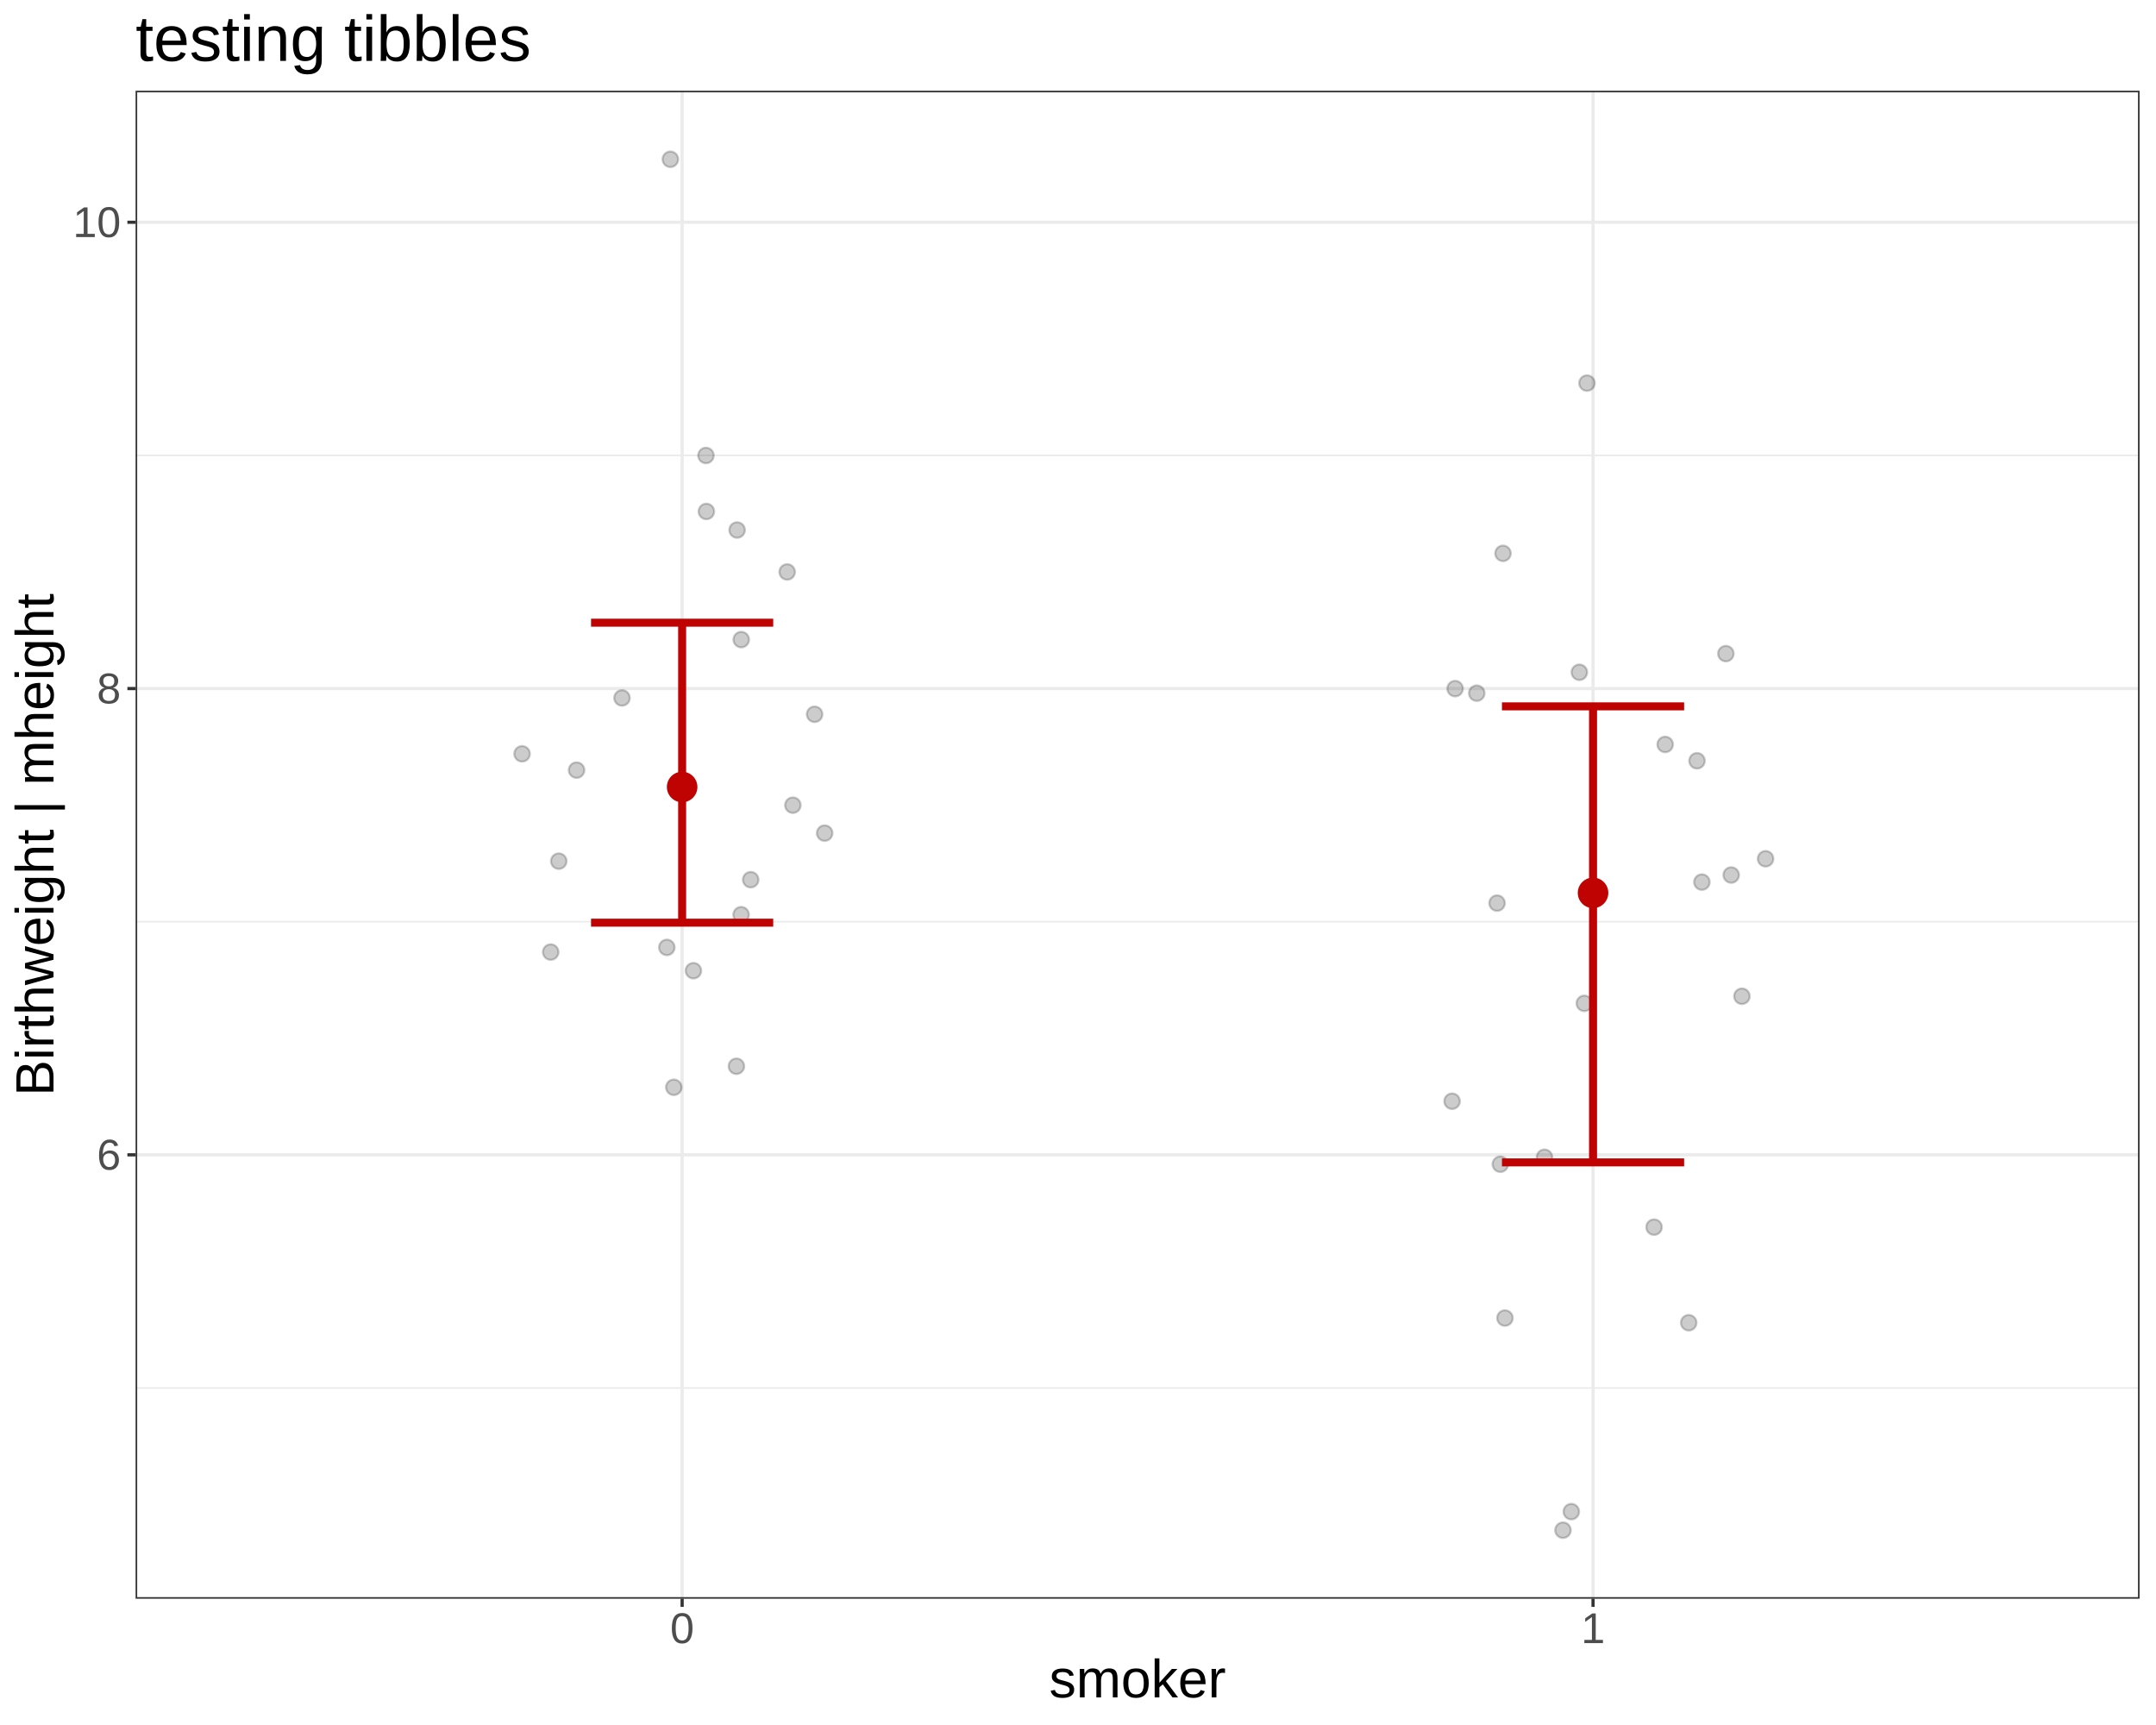
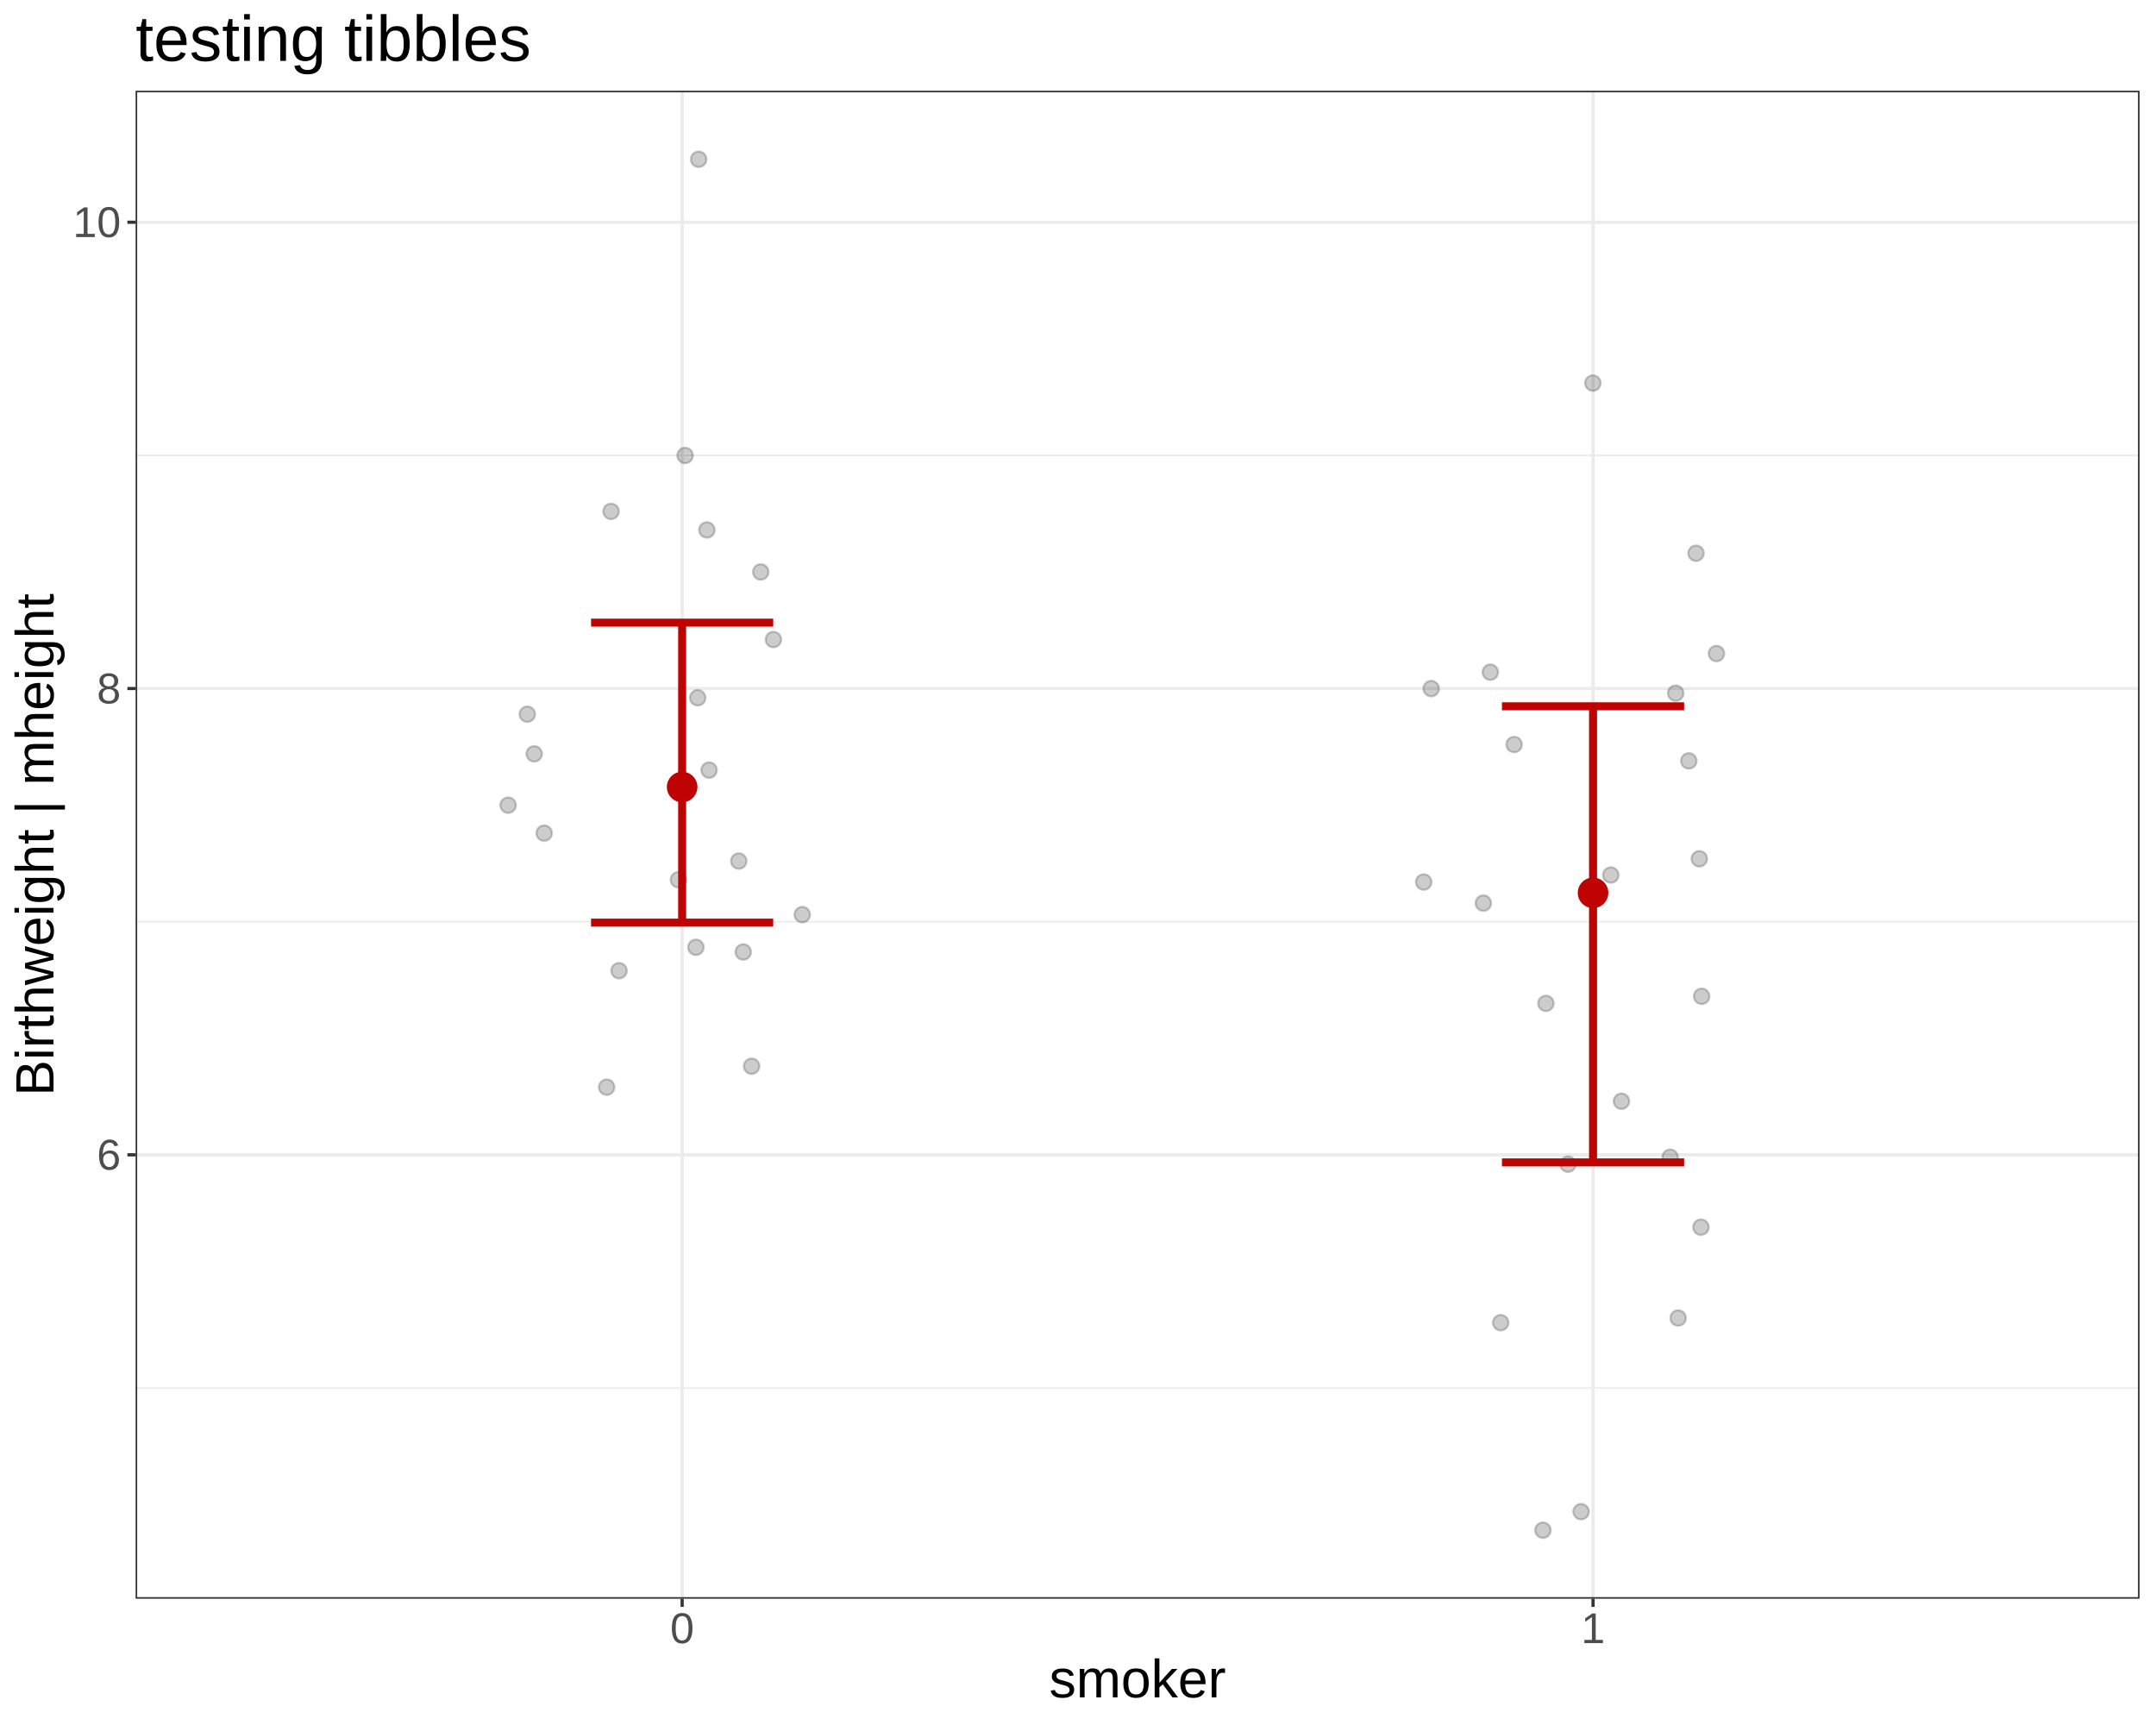
<svg xmlns="http://www.w3.org/2000/svg" viewBox="0 0 720.00 576.00">
  <defs>
    <style type="text/css">
    line, polyline, polygon, path, rect, circle {
      fill: none;
      stroke: #000000;
      stroke-linecap: round;
      stroke-linejoin: round;
      stroke-miterlimit: 10.00;
    }
  </style>
  </defs>
  <rect width="100%" height="100%" style="stroke: none; fill: #FFFFFF;" />
  <rect x="0.00" y="0.00" width="720.00" height="576.00" style="stroke-width: 1.07; stroke: #FFFFFF; fill: #FFFFFF;" />
  <defs>
    <clipPath id="cpNDUuMjh8NzE0LjUyfDUzMy44M3wzMC4zMA==">
      <rect x="45.28" y="30.30" width="669.24" height="503.53" />
    </clipPath>
  </defs>
  <rect x="45.28" y="30.30" width="669.24" height="503.53" style="stroke-width: 1.07; stroke: none; fill: #FFFFFF;" clip-path="url(#cpNDUuMjh8NzE0LjUyfDUzMy44M3wzMC4zMA==)" />
-   <polyline points="45.28,463.47 714.52,463.47 " style="stroke-width: 0.53; stroke: #EBEBEB; stroke-linecap: butt;" clip-path="url(#cpNDUuMjh8NzE0LjUyfDUzMy44M3wzMC4zMA==)" />
+   <polyline points="45.28,463.48 714.52,463.48 " style="stroke-width: 0.53; stroke: #EBEBEB; stroke-linecap: butt;" clip-path="url(#cpNDUuMjh8NzE0LjUyfDUzMy44M3wzMC4zMA==)" />
  <polyline points="45.28,307.77 714.52,307.77 " style="stroke-width: 0.53; stroke: #EBEBEB; stroke-linecap: butt;" clip-path="url(#cpNDUuMjh8NzE0LjUyfDUzMy44M3wzMC4zMA==)" />
-   <polyline points="45.28,152.07 714.52,152.07 " style="stroke-width: 0.53; stroke: #EBEBEB; stroke-linecap: butt;" clip-path="url(#cpNDUuMjh8NzE0LjUyfDUzMy44M3wzMC4zMA==)" />
+   <polyline points="45.28,152.06 714.52,152.06 " style="stroke-width: 0.53; stroke: #EBEBEB; stroke-linecap: butt;" clip-path="url(#cpNDUuMjh8NzE0LjUyfDUzMy44M3wzMC4zMA==)" />
  <polyline points="45.28,385.62 714.52,385.62 " style="stroke-width: 1.07; stroke: #EBEBEB; stroke-linecap: butt;" clip-path="url(#cpNDUuMjh8NzE0LjUyfDUzMy44M3wzMC4zMA==)" />
-   <polyline points="45.28,229.92 714.52,229.92 " style="stroke-width: 1.07; stroke: #EBEBEB; stroke-linecap: butt;" clip-path="url(#cpNDUuMjh8NzE0LjUyfDUzMy44M3wzMC4zMA==)" />
-   <polyline points="45.28,74.22 714.52,74.22 " style="stroke-width: 1.07; stroke: #EBEBEB; stroke-linecap: butt;" clip-path="url(#cpNDUuMjh8NzE0LjUyfDUzMy44M3wzMC4zMA==)" />
+   <polyline points="45.28,229.91 714.52,229.91 " style="stroke-width: 1.07; stroke: #EBEBEB; stroke-linecap: butt;" clip-path="url(#cpNDUuMjh8NzE0LjUyfDUzMy44M3wzMC4zMA==)" />
+   <polyline points="45.28,74.20 714.52,74.20 " style="stroke-width: 1.07; stroke: #EBEBEB; stroke-linecap: butt;" clip-path="url(#cpNDUuMjh8NzE0LjUyfDUzMy44M3wzMC4zMA==)" />
  <polyline points="227.80,533.83 227.80,30.30 " style="stroke-width: 1.07; stroke: #EBEBEB; stroke-linecap: butt;" clip-path="url(#cpNDUuMjh8NzE0LjUyfDUzMy44M3wzMC4zMA==)" />
  <polyline points="532.00,533.83 532.00,30.30 " style="stroke-width: 1.07; stroke: #EBEBEB; stroke-linecap: butt;" clip-path="url(#cpNDUuMjh8NzE0LjUyfDUzMy44M3wzMC4zMA==)" />
-   <circle cx="247.50" cy="305.43" r="1.95pt" style="stroke-width: 0.71; stroke: #000000; stroke-opacity: 0.20; fill: #000000; fill-opacity: 0.20;" clip-path="url(#cpNDUuMjh8NzE0LjUyfDUzMy44M3wzMC4zMA==)" />
-   <circle cx="524.74" cy="504.75" r="1.95pt" style="stroke-width: 0.71; stroke: #000000; stroke-opacity: 0.20; fill: #000000; fill-opacity: 0.20;" clip-path="url(#cpNDUuMjh8NzE0LjUyfDUzMy44M3wzMC4zMA==)" />
-   <circle cx="225.02" cy="363.06" r="1.95pt" style="stroke-width: 0.71; stroke: #000000; stroke-opacity: 0.20; fill: #000000; fill-opacity: 0.20;" clip-path="url(#cpNDUuMjh8NzE0LjUyfDUzMy44M3wzMC4zMA==)" />
-   <circle cx="521.96" cy="510.95" r="1.95pt" style="stroke-width: 0.71; stroke: #000000; stroke-opacity: 0.20; fill: #000000; fill-opacity: 0.20;" clip-path="url(#cpNDUuMjh8NzE0LjUyfDUzMy44M3wzMC4zMA==)" />
-   <circle cx="502.58" cy="440.11" r="1.95pt" style="stroke-width: 0.71; stroke: #000000; stroke-opacity: 0.20; fill: #000000; fill-opacity: 0.20;" clip-path="url(#cpNDUuMjh8NzE0LjUyfDUzMy44M3wzMC4zMA==)" />
-   <circle cx="186.60" cy="287.55" r="1.95pt" style="stroke-width: 0.71; stroke: #000000; stroke-opacity: 0.20; fill: #000000; fill-opacity: 0.20;" clip-path="url(#cpNDUuMjh8NzE0LjUyfDUzMy44M3wzMC4zMA==)" />
-   <circle cx="563.95" cy="441.68" r="1.95pt" style="stroke-width: 0.71; stroke: #000000; stroke-opacity: 0.20; fill: #000000; fill-opacity: 0.20;" clip-path="url(#cpNDUuMjh8NzE0LjUyfDUzMy44M3wzMC4zMA==)" />
-   <circle cx="515.79" cy="386.42" r="1.95pt" style="stroke-width: 0.71; stroke: #000000; stroke-opacity: 0.20; fill: #000000; fill-opacity: 0.20;" clip-path="url(#cpNDUuMjh8NzE0LjUyfDUzMy44M3wzMC4zMA==)" />
-   <circle cx="207.72" cy="233.05" r="1.95pt" style="stroke-width: 0.71; stroke: #000000; stroke-opacity: 0.20; fill: #000000; fill-opacity: 0.20;" clip-path="url(#cpNDUuMjh8NzE0LjUyfDUzMy44M3wzMC4zMA==)" />
-   <circle cx="264.78" cy="268.86" r="1.95pt" style="stroke-width: 0.71; stroke: #000000; stroke-opacity: 0.20; fill: #000000; fill-opacity: 0.20;" clip-path="url(#cpNDUuMjh8NzE0LjUyfDUzMy44M3wzMC4zMA==)" />
-   <circle cx="246.16" cy="176.98" r="1.95pt" style="stroke-width: 0.71; stroke: #000000; stroke-opacity: 0.20; fill: #000000; fill-opacity: 0.20;" clip-path="url(#cpNDUuMjh8NzE0LjUyfDUzMy44M3wzMC4zMA==)" />
-   <circle cx="250.70" cy="293.74" r="1.95pt" style="stroke-width: 0.71; stroke: #000000; stroke-opacity: 0.20; fill: #000000; fill-opacity: 0.20;" clip-path="url(#cpNDUuMjh8NzE0LjUyfDUzMy44M3wzMC4zMA==)" />
-   <circle cx="581.72" cy="332.66" r="1.95pt" style="stroke-width: 0.71; stroke: #000000; stroke-opacity: 0.20; fill: #000000; fill-opacity: 0.20;" clip-path="url(#cpNDUuMjh8NzE0LjUyfDUzMy44M3wzMC4zMA==)" />
-   <circle cx="589.62" cy="286.75" r="1.95pt" style="stroke-width: 0.71; stroke: #000000; stroke-opacity: 0.20; fill: #000000; fill-opacity: 0.20;" clip-path="url(#cpNDUuMjh8NzE0LjUyfDUzMy44M3wzMC4zMA==)" />
-   <circle cx="183.91" cy="317.91" r="1.95pt" style="stroke-width: 0.71; stroke: #000000; stroke-opacity: 0.20; fill: #000000; fill-opacity: 0.20;" clip-path="url(#cpNDUuMjh8NzE0LjUyfDUzMy44M3wzMC4zMA==)" />
-   <circle cx="245.93" cy="356.03" r="1.95pt" style="stroke-width: 0.71; stroke: #000000; stroke-opacity: 0.20; fill: #000000; fill-opacity: 0.20;" clip-path="url(#cpNDUuMjh8NzE0LjUyfDUzMy44M3wzMC4zMA==)" />
-   <circle cx="556.09" cy="248.58" r="1.95pt" style="stroke-width: 0.71; stroke: #000000; stroke-opacity: 0.20; fill: #000000; fill-opacity: 0.20;" clip-path="url(#cpNDUuMjh8NzE0LjUyfDUzMy44M3wzMC4zMA==)" />
-   <circle cx="485.94" cy="229.94" r="1.95pt" style="stroke-width: 0.71; stroke: #000000; stroke-opacity: 0.20; fill: #000000; fill-opacity: 0.20;" clip-path="url(#cpNDUuMjh8NzE0LjUyfDUzMy44M3wzMC4zMA==)" />
-   <circle cx="501.04" cy="388.75" r="1.95pt" style="stroke-width: 0.71; stroke: #000000; stroke-opacity: 0.20; fill: #000000; fill-opacity: 0.20;" clip-path="url(#cpNDUuMjh8NzE0LjUyfDUzMy44M3wzMC4zMA==)" />
-   <circle cx="484.93" cy="367.71" r="1.95pt" style="stroke-width: 0.71; stroke: #000000; stroke-opacity: 0.20; fill: #000000; fill-opacity: 0.20;" clip-path="url(#cpNDUuMjh8NzE0LjUyfDUzMy44M3wzMC4zMA==)" />
-   <circle cx="529.08" cy="335.03" r="1.95pt" style="stroke-width: 0.71; stroke: #000000; stroke-opacity: 0.20; fill: #000000; fill-opacity: 0.20;" clip-path="url(#cpNDUuMjh8NzE0LjUyfDUzMy44M3wzMC4zMA==)" />
-   <circle cx="235.90" cy="170.78" r="1.95pt" style="stroke-width: 0.71; stroke: #000000; stroke-opacity: 0.20; fill: #000000; fill-opacity: 0.20;" clip-path="url(#cpNDUuMjh8NzE0LjUyfDUzMy44M3wzMC4zMA==)" />
-   <circle cx="235.76" cy="152.09" r="1.95pt" style="stroke-width: 0.71; stroke: #000000; stroke-opacity: 0.20; fill: #000000; fill-opacity: 0.20;" clip-path="url(#cpNDUuMjh8NzE0LjUyfDUzMy44M3wzMC4zMA==)" />
-   <circle cx="231.57" cy="324.13" r="1.95pt" style="stroke-width: 0.71; stroke: #000000; stroke-opacity: 0.20; fill: #000000; fill-opacity: 0.20;" clip-path="url(#cpNDUuMjh8NzE0LjUyfDUzMy44M3wzMC4zMA==)" />
-   <circle cx="222.69" cy="316.35" r="1.95pt" style="stroke-width: 0.71; stroke: #000000; stroke-opacity: 0.20; fill: #000000; fill-opacity: 0.20;" clip-path="url(#cpNDUuMjh8NzE0LjUyfDUzMy44M3wzMC4zMA==)" />
-   <circle cx="578.14" cy="292.18" r="1.95pt" style="stroke-width: 0.71; stroke: #000000; stroke-opacity: 0.20; fill: #000000; fill-opacity: 0.20;" clip-path="url(#cpNDUuMjh8NzE0LjUyfDUzMy44M3wzMC4zMA==)" />
-   <circle cx="493.17" cy="231.46" r="1.95pt" style="stroke-width: 0.71; stroke: #000000; stroke-opacity: 0.20; fill: #000000; fill-opacity: 0.20;" clip-path="url(#cpNDUuMjh8NzE0LjUyfDUzMy44M3wzMC4zMA==)" />
-   <circle cx="576.36" cy="218.25" r="1.95pt" style="stroke-width: 0.71; stroke: #000000; stroke-opacity: 0.20; fill: #000000; fill-opacity: 0.20;" clip-path="url(#cpNDUuMjh8NzE0LjUyfDUzMy44M3wzMC4zMA==)" />
-   <circle cx="566.72" cy="254.04" r="1.95pt" style="stroke-width: 0.71; stroke: #000000; stroke-opacity: 0.20; fill: #000000; fill-opacity: 0.20;" clip-path="url(#cpNDUuMjh8NzE0LjUyfDUzMy44M3wzMC4zMA==)" />
-   <circle cx="552.38" cy="409.76" r="1.95pt" style="stroke-width: 0.71; stroke: #000000; stroke-opacity: 0.20; fill: #000000; fill-opacity: 0.20;" clip-path="url(#cpNDUuMjh8NzE0LjUyfDUzMy44M3wzMC4zMA==)" />
-   <circle cx="262.88" cy="190.98" r="1.95pt" style="stroke-width: 0.71; stroke: #000000; stroke-opacity: 0.20; fill: #000000; fill-opacity: 0.20;" clip-path="url(#cpNDUuMjh8NzE0LjUyfDUzMy44M3wzMC4zMA==)" />
-   <circle cx="192.55" cy="257.15" r="1.95pt" style="stroke-width: 0.71; stroke: #000000; stroke-opacity: 0.20; fill: #000000; fill-opacity: 0.20;" clip-path="url(#cpNDUuMjh8NzE0LjUyfDUzMy44M3wzMC4zMA==)" />
-   <circle cx="275.40" cy="278.19" r="1.95pt" style="stroke-width: 0.71; stroke: #000000; stroke-opacity: 0.20; fill: #000000; fill-opacity: 0.20;" clip-path="url(#cpNDUuMjh8NzE0LjUyfDUzMy44M3wzMC4zMA==)" />
-   <circle cx="527.43" cy="224.48" r="1.95pt" style="stroke-width: 0.71; stroke: #000000; stroke-opacity: 0.20; fill: #000000; fill-opacity: 0.20;" clip-path="url(#cpNDUuMjh8NzE0LjUyfDUzMy44M3wzMC4zMA==)" />
-   <circle cx="499.95" cy="301.56" r="1.95pt" style="stroke-width: 0.71; stroke: #000000; stroke-opacity: 0.20; fill: #000000; fill-opacity: 0.20;" clip-path="url(#cpNDUuMjh8NzE0LjUyfDUzMy44M3wzMC4zMA==)" />
-   <circle cx="568.35" cy="294.54" r="1.95pt" style="stroke-width: 0.71; stroke: #000000; stroke-opacity: 0.20; fill: #000000; fill-opacity: 0.20;" clip-path="url(#cpNDUuMjh8NzE0LjUyfDUzMy44M3wzMC4zMA==)" />
-   <circle cx="529.98" cy="127.92" r="1.95pt" style="stroke-width: 0.71; stroke: #000000; stroke-opacity: 0.20; fill: #000000; fill-opacity: 0.20;" clip-path="url(#cpNDUuMjh8NzE0LjUyfDUzMy44M3wzMC4zMA==)" />
-   <circle cx="174.35" cy="251.71" r="1.95pt" style="stroke-width: 0.71; stroke: #000000; stroke-opacity: 0.20; fill: #000000; fill-opacity: 0.20;" clip-path="url(#cpNDUuMjh8NzE0LjUyfDUzMy44M3wzMC4zMA==)" />
-   <circle cx="272.04" cy="238.51" r="1.95pt" style="stroke-width: 0.71; stroke: #000000; stroke-opacity: 0.20; fill: #000000; fill-opacity: 0.20;" clip-path="url(#cpNDUuMjh8NzE0LjUyfDUzMy44M3wzMC4zMA==)" />
-   <circle cx="223.87" cy="53.19" r="1.95pt" style="stroke-width: 0.71; stroke: #000000; stroke-opacity: 0.20; fill: #000000; fill-opacity: 0.20;" clip-path="url(#cpNDUuMjh8NzE0LjUyfDUzMy44M3wzMC4zMA==)" />
-   <circle cx="501.93" cy="184.77" r="1.95pt" style="stroke-width: 0.71; stroke: #000000; stroke-opacity: 0.20; fill: #000000; fill-opacity: 0.20;" clip-path="url(#cpNDUuMjh8NzE0LjUyfDUzMy44M3wzMC4zMA==)" />
-   <circle cx="247.54" cy="213.57" r="1.95pt" style="stroke-width: 0.71; stroke: #000000; stroke-opacity: 0.20; fill: #000000; fill-opacity: 0.20;" clip-path="url(#cpNDUuMjh8NzE0LjUyfDUzMy44M3wzMC4zMA==)" />
+   <circle cx="267.92" cy="305.41" r="1.95pt" style="stroke-width: 0.71; stroke: #000000; stroke-opacity: 0.20; fill: #000000; fill-opacity: 0.20;" clip-path="url(#cpNDUuMjh8NzE0LjUyfDUzMy44M3wzMC4zMA==)" />
+   <circle cx="528.01" cy="504.76" r="1.95pt" style="stroke-width: 0.71; stroke: #000000; stroke-opacity: 0.20; fill: #000000; fill-opacity: 0.20;" clip-path="url(#cpNDUuMjh8NzE0LjUyfDUzMy44M3wzMC4zMA==)" />
+   <circle cx="202.60" cy="363.02" r="1.95pt" style="stroke-width: 0.71; stroke: #000000; stroke-opacity: 0.20; fill: #000000; fill-opacity: 0.20;" clip-path="url(#cpNDUuMjh8NzE0LjUyfDUzMy44M3wzMC4zMA==)" />
+   <circle cx="515.27" cy="510.95" r="1.95pt" style="stroke-width: 0.71; stroke: #000000; stroke-opacity: 0.20; fill: #000000; fill-opacity: 0.20;" clip-path="url(#cpNDUuMjh8NzE0LjUyfDUzMy44M3wzMC4zMA==)" />
+   <circle cx="560.42" cy="440.10" r="1.95pt" style="stroke-width: 0.71; stroke: #000000; stroke-opacity: 0.20; fill: #000000; fill-opacity: 0.20;" clip-path="url(#cpNDUuMjh8NzE0LjUyfDUzMy44M3wzMC4zMA==)" />
+   <circle cx="246.72" cy="287.52" r="1.95pt" style="stroke-width: 0.71; stroke: #000000; stroke-opacity: 0.20; fill: #000000; fill-opacity: 0.20;" clip-path="url(#cpNDUuMjh8NzE0LjUyfDUzMy44M3wzMC4zMA==)" />
+   <circle cx="501.16" cy="441.66" r="1.95pt" style="stroke-width: 0.71; stroke: #000000; stroke-opacity: 0.20; fill: #000000; fill-opacity: 0.20;" clip-path="url(#cpNDUuMjh8NzE0LjUyfDUzMy44M3wzMC4zMA==)" />
+   <circle cx="557.76" cy="386.41" r="1.95pt" style="stroke-width: 0.71; stroke: #000000; stroke-opacity: 0.20; fill: #000000; fill-opacity: 0.20;" clip-path="url(#cpNDUuMjh8NzE0LjUyfDUzMy44M3wzMC4zMA==)" />
+   <circle cx="233.00" cy="233.00" r="1.95pt" style="stroke-width: 0.71; stroke: #000000; stroke-opacity: 0.20; fill: #000000; fill-opacity: 0.20;" clip-path="url(#cpNDUuMjh8NzE0LjUyfDUzMy44M3wzMC4zMA==)" />
+   <circle cx="169.69" cy="268.86" r="1.95pt" style="stroke-width: 0.71; stroke: #000000; stroke-opacity: 0.20; fill: #000000; fill-opacity: 0.20;" clip-path="url(#cpNDUuMjh8NzE0LjUyfDUzMy44M3wzMC4zMA==)" />
+   <circle cx="236.07" cy="176.96" r="1.95pt" style="stroke-width: 0.71; stroke: #000000; stroke-opacity: 0.20; fill: #000000; fill-opacity: 0.20;" clip-path="url(#cpNDUuMjh8NzE0LjUyfDUzMy44M3wzMC4zMA==)" />
+   <circle cx="226.56" cy="293.76" r="1.95pt" style="stroke-width: 0.71; stroke: #000000; stroke-opacity: 0.20; fill: #000000; fill-opacity: 0.20;" clip-path="url(#cpNDUuMjh8NzE0LjUyfDUzMy44M3wzMC4zMA==)" />
+   <circle cx="568.27" cy="332.68" r="1.95pt" style="stroke-width: 0.71; stroke: #000000; stroke-opacity: 0.20; fill: #000000; fill-opacity: 0.20;" clip-path="url(#cpNDUuMjh8NzE0LjUyfDUzMy44M3wzMC4zMA==)" />
+   <circle cx="567.49" cy="286.76" r="1.95pt" style="stroke-width: 0.71; stroke: #000000; stroke-opacity: 0.20; fill: #000000; fill-opacity: 0.20;" clip-path="url(#cpNDUuMjh8NzE0LjUyfDUzMy44M3wzMC4zMA==)" />
+   <circle cx="248.21" cy="317.88" r="1.95pt" style="stroke-width: 0.71; stroke: #000000; stroke-opacity: 0.20; fill: #000000; fill-opacity: 0.20;" clip-path="url(#cpNDUuMjh8NzE0LjUyfDUzMy44M3wzMC4zMA==)" />
+   <circle cx="251.01" cy="356.02" r="1.95pt" style="stroke-width: 0.71; stroke: #000000; stroke-opacity: 0.20; fill: #000000; fill-opacity: 0.20;" clip-path="url(#cpNDUuMjh8NzE0LjUyfDUzMy44M3wzMC4zMA==)" />
+   <circle cx="505.65" cy="248.60" r="1.95pt" style="stroke-width: 0.71; stroke: #000000; stroke-opacity: 0.20; fill: #000000; fill-opacity: 0.20;" clip-path="url(#cpNDUuMjh8NzE0LjUyfDUzMy44M3wzMC4zMA==)" />
+   <circle cx="477.95" cy="229.93" r="1.95pt" style="stroke-width: 0.71; stroke: #000000; stroke-opacity: 0.20; fill: #000000; fill-opacity: 0.20;" clip-path="url(#cpNDUuMjh8NzE0LjUyfDUzMy44M3wzMC4zMA==)" />
+   <circle cx="523.62" cy="388.73" r="1.95pt" style="stroke-width: 0.71; stroke: #000000; stroke-opacity: 0.20; fill: #000000; fill-opacity: 0.20;" clip-path="url(#cpNDUuMjh8NzE0LjUyfDUzMy44M3wzMC4zMA==)" />
+   <circle cx="541.49" cy="367.72" r="1.95pt" style="stroke-width: 0.71; stroke: #000000; stroke-opacity: 0.20; fill: #000000; fill-opacity: 0.20;" clip-path="url(#cpNDUuMjh8NzE0LjUyfDUzMy44M3wzMC4zMA==)" />
+   <circle cx="516.26" cy="335.04" r="1.95pt" style="stroke-width: 0.71; stroke: #000000; stroke-opacity: 0.20; fill: #000000; fill-opacity: 0.20;" clip-path="url(#cpNDUuMjh8NzE0LjUyfDUzMy44M3wzMC4zMA==)" />
+   <circle cx="204.07" cy="170.76" r="1.95pt" style="stroke-width: 0.71; stroke: #000000; stroke-opacity: 0.20; fill: #000000; fill-opacity: 0.20;" clip-path="url(#cpNDUuMjh8NzE0LjUyfDUzMy44M3wzMC4zMA==)" />
+   <circle cx="228.78" cy="152.08" r="1.95pt" style="stroke-width: 0.71; stroke: #000000; stroke-opacity: 0.20; fill: #000000; fill-opacity: 0.20;" clip-path="url(#cpNDUuMjh8NzE0LjUyfDUzMy44M3wzMC4zMA==)" />
+   <circle cx="206.73" cy="324.13" r="1.95pt" style="stroke-width: 0.71; stroke: #000000; stroke-opacity: 0.20; fill: #000000; fill-opacity: 0.20;" clip-path="url(#cpNDUuMjh8NzE0LjUyfDUzMy44M3wzMC4zMA==)" />
+   <circle cx="232.40" cy="316.31" r="1.95pt" style="stroke-width: 0.71; stroke: #000000; stroke-opacity: 0.20; fill: #000000; fill-opacity: 0.20;" clip-path="url(#cpNDUuMjh8NzE0LjUyfDUzMy44M3wzMC4zMA==)" />
+   <circle cx="537.93" cy="292.18" r="1.95pt" style="stroke-width: 0.71; stroke: #000000; stroke-opacity: 0.20; fill: #000000; fill-opacity: 0.20;" clip-path="url(#cpNDUuMjh8NzE0LjUyfDUzMy44M3wzMC4zMA==)" />
+   <circle cx="559.60" cy="231.46" r="1.95pt" style="stroke-width: 0.71; stroke: #000000; stroke-opacity: 0.20; fill: #000000; fill-opacity: 0.20;" clip-path="url(#cpNDUuMjh8NzE0LjUyfDUzMy44M3wzMC4zMA==)" />
+   <circle cx="573.21" cy="218.23" r="1.95pt" style="stroke-width: 0.71; stroke: #000000; stroke-opacity: 0.20; fill: #000000; fill-opacity: 0.20;" clip-path="url(#cpNDUuMjh8NzE0LjUyfDUzMy44M3wzMC4zMA==)" />
+   <circle cx="563.98" cy="254.07" r="1.95pt" style="stroke-width: 0.71; stroke: #000000; stroke-opacity: 0.20; fill: #000000; fill-opacity: 0.20;" clip-path="url(#cpNDUuMjh8NzE0LjUyfDUzMy44M3wzMC4zMA==)" />
+   <circle cx="568.04" cy="409.77" r="1.95pt" style="stroke-width: 0.71; stroke: #000000; stroke-opacity: 0.20; fill: #000000; fill-opacity: 0.20;" clip-path="url(#cpNDUuMjh8NzE0LjUyfDUzMy44M3wzMC4zMA==)" />
+   <circle cx="254.05" cy="190.98" r="1.95pt" style="stroke-width: 0.71; stroke: #000000; stroke-opacity: 0.20; fill: #000000; fill-opacity: 0.20;" clip-path="url(#cpNDUuMjh8NzE0LjUyfDUzMy44M3wzMC4zMA==)" />
+   <circle cx="236.80" cy="257.15" r="1.95pt" style="stroke-width: 0.71; stroke: #000000; stroke-opacity: 0.20; fill: #000000; fill-opacity: 0.20;" clip-path="url(#cpNDUuMjh8NzE0LjUyfDUzMy44M3wzMC4zMA==)" />
+   <circle cx="181.73" cy="278.19" r="1.95pt" style="stroke-width: 0.71; stroke: #000000; stroke-opacity: 0.20; fill: #000000; fill-opacity: 0.20;" clip-path="url(#cpNDUuMjh8NzE0LjUyfDUzMy44M3wzMC4zMA==)" />
+   <circle cx="497.69" cy="224.45" r="1.95pt" style="stroke-width: 0.71; stroke: #000000; stroke-opacity: 0.20; fill: #000000; fill-opacity: 0.20;" clip-path="url(#cpNDUuMjh8NzE0LjUyfDUzMy44M3wzMC4zMA==)" />
+   <circle cx="495.37" cy="301.56" r="1.95pt" style="stroke-width: 0.71; stroke: #000000; stroke-opacity: 0.20; fill: #000000; fill-opacity: 0.20;" clip-path="url(#cpNDUuMjh8NzE0LjUyfDUzMy44M3wzMC4zMA==)" />
+   <circle cx="475.45" cy="294.52" r="1.95pt" style="stroke-width: 0.71; stroke: #000000; stroke-opacity: 0.20; fill: #000000; fill-opacity: 0.20;" clip-path="url(#cpNDUuMjh8NzE0LjUyfDUzMy44M3wzMC4zMA==)" />
+   <circle cx="531.94" cy="127.92" r="1.95pt" style="stroke-width: 0.71; stroke: #000000; stroke-opacity: 0.20; fill: #000000; fill-opacity: 0.20;" clip-path="url(#cpNDUuMjh8NzE0LjUyfDUzMy44M3wzMC4zMA==)" />
+   <circle cx="178.41" cy="251.72" r="1.95pt" style="stroke-width: 0.71; stroke: #000000; stroke-opacity: 0.20; fill: #000000; fill-opacity: 0.20;" clip-path="url(#cpNDUuMjh8NzE0LjUyfDUzMy44M3wzMC4zMA==)" />
+   <circle cx="176.09" cy="238.48" r="1.95pt" style="stroke-width: 0.71; stroke: #000000; stroke-opacity: 0.20; fill: #000000; fill-opacity: 0.20;" clip-path="url(#cpNDUuMjh8NzE0LjUyfDUzMy44M3wzMC4zMA==)" />
+   <circle cx="233.32" cy="53.19" r="1.95pt" style="stroke-width: 0.71; stroke: #000000; stroke-opacity: 0.20; fill: #000000; fill-opacity: 0.20;" clip-path="url(#cpNDUuMjh8NzE0LjUyfDUzMy44M3wzMC4zMA==)" />
+   <circle cx="566.39" cy="184.74" r="1.95pt" style="stroke-width: 0.71; stroke: #000000; stroke-opacity: 0.20; fill: #000000; fill-opacity: 0.20;" clip-path="url(#cpNDUuMjh8NzE0LjUyfDUzMy44M3wzMC4zMA==)" />
+   <circle cx="258.28" cy="213.55" r="1.95pt" style="stroke-width: 0.71; stroke: #000000; stroke-opacity: 0.20; fill: #000000; fill-opacity: 0.20;" clip-path="url(#cpNDUuMjh8NzE0LjUyfDUzMy44M3wzMC4zMA==)" />
  <circle cx="227.80" cy="262.79" r="3.56pt" style="stroke-width: 0.71; stroke: #BF0303; fill: #BF0303;" clip-path="url(#cpNDUuMjh8NzE0LjUyfDUzMy44M3wzMC4zMA==)" />
-   <circle cx="532.00" cy="298.14" r="3.56pt" style="stroke-width: 0.71; stroke: #BF0303; fill: #BF0303;" clip-path="url(#cpNDUuMjh8NzE0LjUyfDUzMy44M3wzMC4zMA==)" />
-   <polyline points="197.38,207.92 258.22,207.92 " style="stroke-width: 2.67; stroke: #BF0303; stroke-linecap: butt;" clip-path="url(#cpNDUuMjh8NzE0LjUyfDUzMy44M3wzMC4zMA==)" />
-   <polyline points="227.80,207.92 227.80,308.09 " style="stroke-width: 2.67; stroke: #BF0303; stroke-linecap: butt;" clip-path="url(#cpNDUuMjh8NzE0LjUyfDUzMy44M3wzMC4zMA==)" />
-   <polyline points="197.38,308.09 258.22,308.09 " style="stroke-width: 2.67; stroke: #BF0303; stroke-linecap: butt;" clip-path="url(#cpNDUuMjh8NzE0LjUyfDUzMy44M3wzMC4zMA==)" />
-   <polyline points="501.58,235.86 562.42,235.86 " style="stroke-width: 2.67; stroke: #BF0303; stroke-linecap: butt;" clip-path="url(#cpNDUuMjh8NzE0LjUyfDUzMy44M3wzMC4zMA==)" />
-   <polyline points="532.00,235.86 532.00,388.13 " style="stroke-width: 2.67; stroke: #BF0303; stroke-linecap: butt;" clip-path="url(#cpNDUuMjh8NzE0LjUyfDUzMy44M3wzMC4zMA==)" />
+   <circle cx="532.00" cy="298.13" r="3.56pt" style="stroke-width: 0.71; stroke: #BF0303; fill: #BF0303;" clip-path="url(#cpNDUuMjh8NzE0LjUyfDUzMy44M3wzMC4zMA==)" />
+   <polyline points="197.38,207.91 258.22,207.91 " style="stroke-width: 2.67; stroke: #BF0303; stroke-linecap: butt;" clip-path="url(#cpNDUuMjh8NzE0LjUyfDUzMy44M3wzMC4zMA==)" />
+   <polyline points="227.80,207.91 227.80,308.08 " style="stroke-width: 2.67; stroke: #BF0303; stroke-linecap: butt;" clip-path="url(#cpNDUuMjh8NzE0LjUyfDUzMy44M3wzMC4zMA==)" />
+   <polyline points="197.38,308.08 258.22,308.08 " style="stroke-width: 2.67; stroke: #BF0303; stroke-linecap: butt;" clip-path="url(#cpNDUuMjh8NzE0LjUyfDUzMy44M3wzMC4zMA==)" />
+   <polyline points="501.58,235.85 562.42,235.85 " style="stroke-width: 2.67; stroke: #BF0303; stroke-linecap: butt;" clip-path="url(#cpNDUuMjh8NzE0LjUyfDUzMy44M3wzMC4zMA==)" />
+   <polyline points="532.00,235.85 532.00,388.13 " style="stroke-width: 2.67; stroke: #BF0303; stroke-linecap: butt;" clip-path="url(#cpNDUuMjh8NzE0LjUyfDUzMy44M3wzMC4zMA==)" />
  <polyline points="501.58,388.13 562.42,388.13 " style="stroke-width: 2.67; stroke: #BF0303; stroke-linecap: butt;" clip-path="url(#cpNDUuMjh8NzE0LjUyfDUzMy44M3wzMC4zMA==)" />
  <rect x="45.28" y="30.30" width="669.24" height="503.53" style="stroke-width: 1.07; stroke: #333333;" clip-path="url(#cpNDUuMjh8NzE0LjUyfDUzMy44M3wzMC4zMA==)" />
  <defs>
    <clipPath id="cpMC4wMHw3MjAuMDB8NTc2LjAwfDAuMDA=">
      <rect x="0.00" y="0.00" width="720.00" height="576.00" />
    </clipPath>
  </defs>
  <g clip-path="url(#cpMC4wMHw3MjAuMDB8NTc2LjAwfDAuMDA=)">
    <text x="32.34" y="390.57" style="font-size: 14.40px; fill: #4D4D4D; font-family: Liberation Sans;" textLength="8.00px" lengthAdjust="spacingAndGlyphs">6</text>
  </g>
  <g clip-path="url(#cpMC4wMHw3MjAuMDB8NTc2LjAwfDAuMDA=)">
    <text x="32.34" y="234.87" style="font-size: 14.40px; fill: #4D4D4D; font-family: Liberation Sans;" textLength="8.00px" lengthAdjust="spacingAndGlyphs">8</text>
  </g>
  <g clip-path="url(#cpMC4wMHw3MjAuMDB8NTc2LjAwfDAuMDA=)">
-     <text x="24.34" y="79.17" style="font-size: 14.40px; fill: #4D4D4D; font-family: Liberation Sans;" textLength="16.00px" lengthAdjust="spacingAndGlyphs">10</text>
+     <text x="24.34" y="79.16" style="font-size: 14.40px; fill: #4D4D4D; font-family: Liberation Sans;" textLength="16.00px" lengthAdjust="spacingAndGlyphs">10</text>
  </g>
  <polyline points="42.54,385.62 45.28,385.62 " style="stroke-width: 1.07; stroke: #333333; stroke-linecap: butt;" clip-path="url(#cpMC4wMHw3MjAuMDB8NTc2LjAwfDAuMDA=)" />
-   <polyline points="42.54,229.92 45.28,229.92 " style="stroke-width: 1.07; stroke: #333333; stroke-linecap: butt;" clip-path="url(#cpMC4wMHw3MjAuMDB8NTc2LjAwfDAuMDA=)" />
-   <polyline points="42.54,74.22 45.28,74.22 " style="stroke-width: 1.07; stroke: #333333; stroke-linecap: butt;" clip-path="url(#cpMC4wMHw3MjAuMDB8NTc2LjAwfDAuMDA=)" />
+   <polyline points="42.54,229.91 45.28,229.91 " style="stroke-width: 1.07; stroke: #333333; stroke-linecap: butt;" clip-path="url(#cpMC4wMHw3MjAuMDB8NTc2LjAwfDAuMDA=)" />
+   <polyline points="42.54,74.20 45.28,74.20 " style="stroke-width: 1.07; stroke: #333333; stroke-linecap: butt;" clip-path="url(#cpMC4wMHw3MjAuMDB8NTc2LjAwfDAuMDA=)" />
  <polyline points="227.80,536.57 227.80,533.83 " style="stroke-width: 1.07; stroke: #333333; stroke-linecap: butt;" clip-path="url(#cpMC4wMHw3MjAuMDB8NTc2LjAwfDAuMDA=)" />
  <polyline points="532.00,536.57 532.00,533.83 " style="stroke-width: 1.07; stroke: #333333; stroke-linecap: butt;" clip-path="url(#cpMC4wMHw3MjAuMDB8NTc2LjAwfDAuMDA=)" />
  <g clip-path="url(#cpMC4wMHw3MjAuMDB8NTc2LjAwfDAuMDA=)">
    <text x="223.80" y="548.67" style="font-size: 14.40px; fill: #4D4D4D; font-family: Liberation Sans;" textLength="8.00px" lengthAdjust="spacingAndGlyphs">0</text>
  </g>
  <g clip-path="url(#cpMC4wMHw3MjAuMDB8NTc2LjAwfDAuMDA=)">
    <text x="528.00" y="548.67" style="font-size: 14.40px; fill: #4D4D4D; font-family: Liberation Sans;" textLength="8.00px" lengthAdjust="spacingAndGlyphs">1</text>
  </g>
  <g clip-path="url(#cpMC4wMHw3MjAuMDB8NTc2LjAwfDAuMDA=)">
    <text x="350.38" y="566.79" style="font-size: 18.00px; font-family: Liberation Sans;" textLength="59.03px" lengthAdjust="spacingAndGlyphs">smoker</text>
  </g>
  <g clip-path="url(#cpMC4wMHw3MjAuMDB8NTc2LjAwfDAuMDA=)">
    <text transform="translate(17.87,365.97) rotate(-90)" style="font-size: 18.00px; font-family: Liberation Sans;" textLength="167.80px" lengthAdjust="spacingAndGlyphs">Birthweight | mheight</text>
  </g>
  <g clip-path="url(#cpMC4wMHw3MjAuMDB8NTc2LjAwfDAuMDA=)">
    <text x="45.28" y="20.34" style="font-size: 21.60px; font-family: Liberation Sans;" textLength="132.08px" lengthAdjust="spacingAndGlyphs">testing tibbles</text>
  </g>
</svg>
